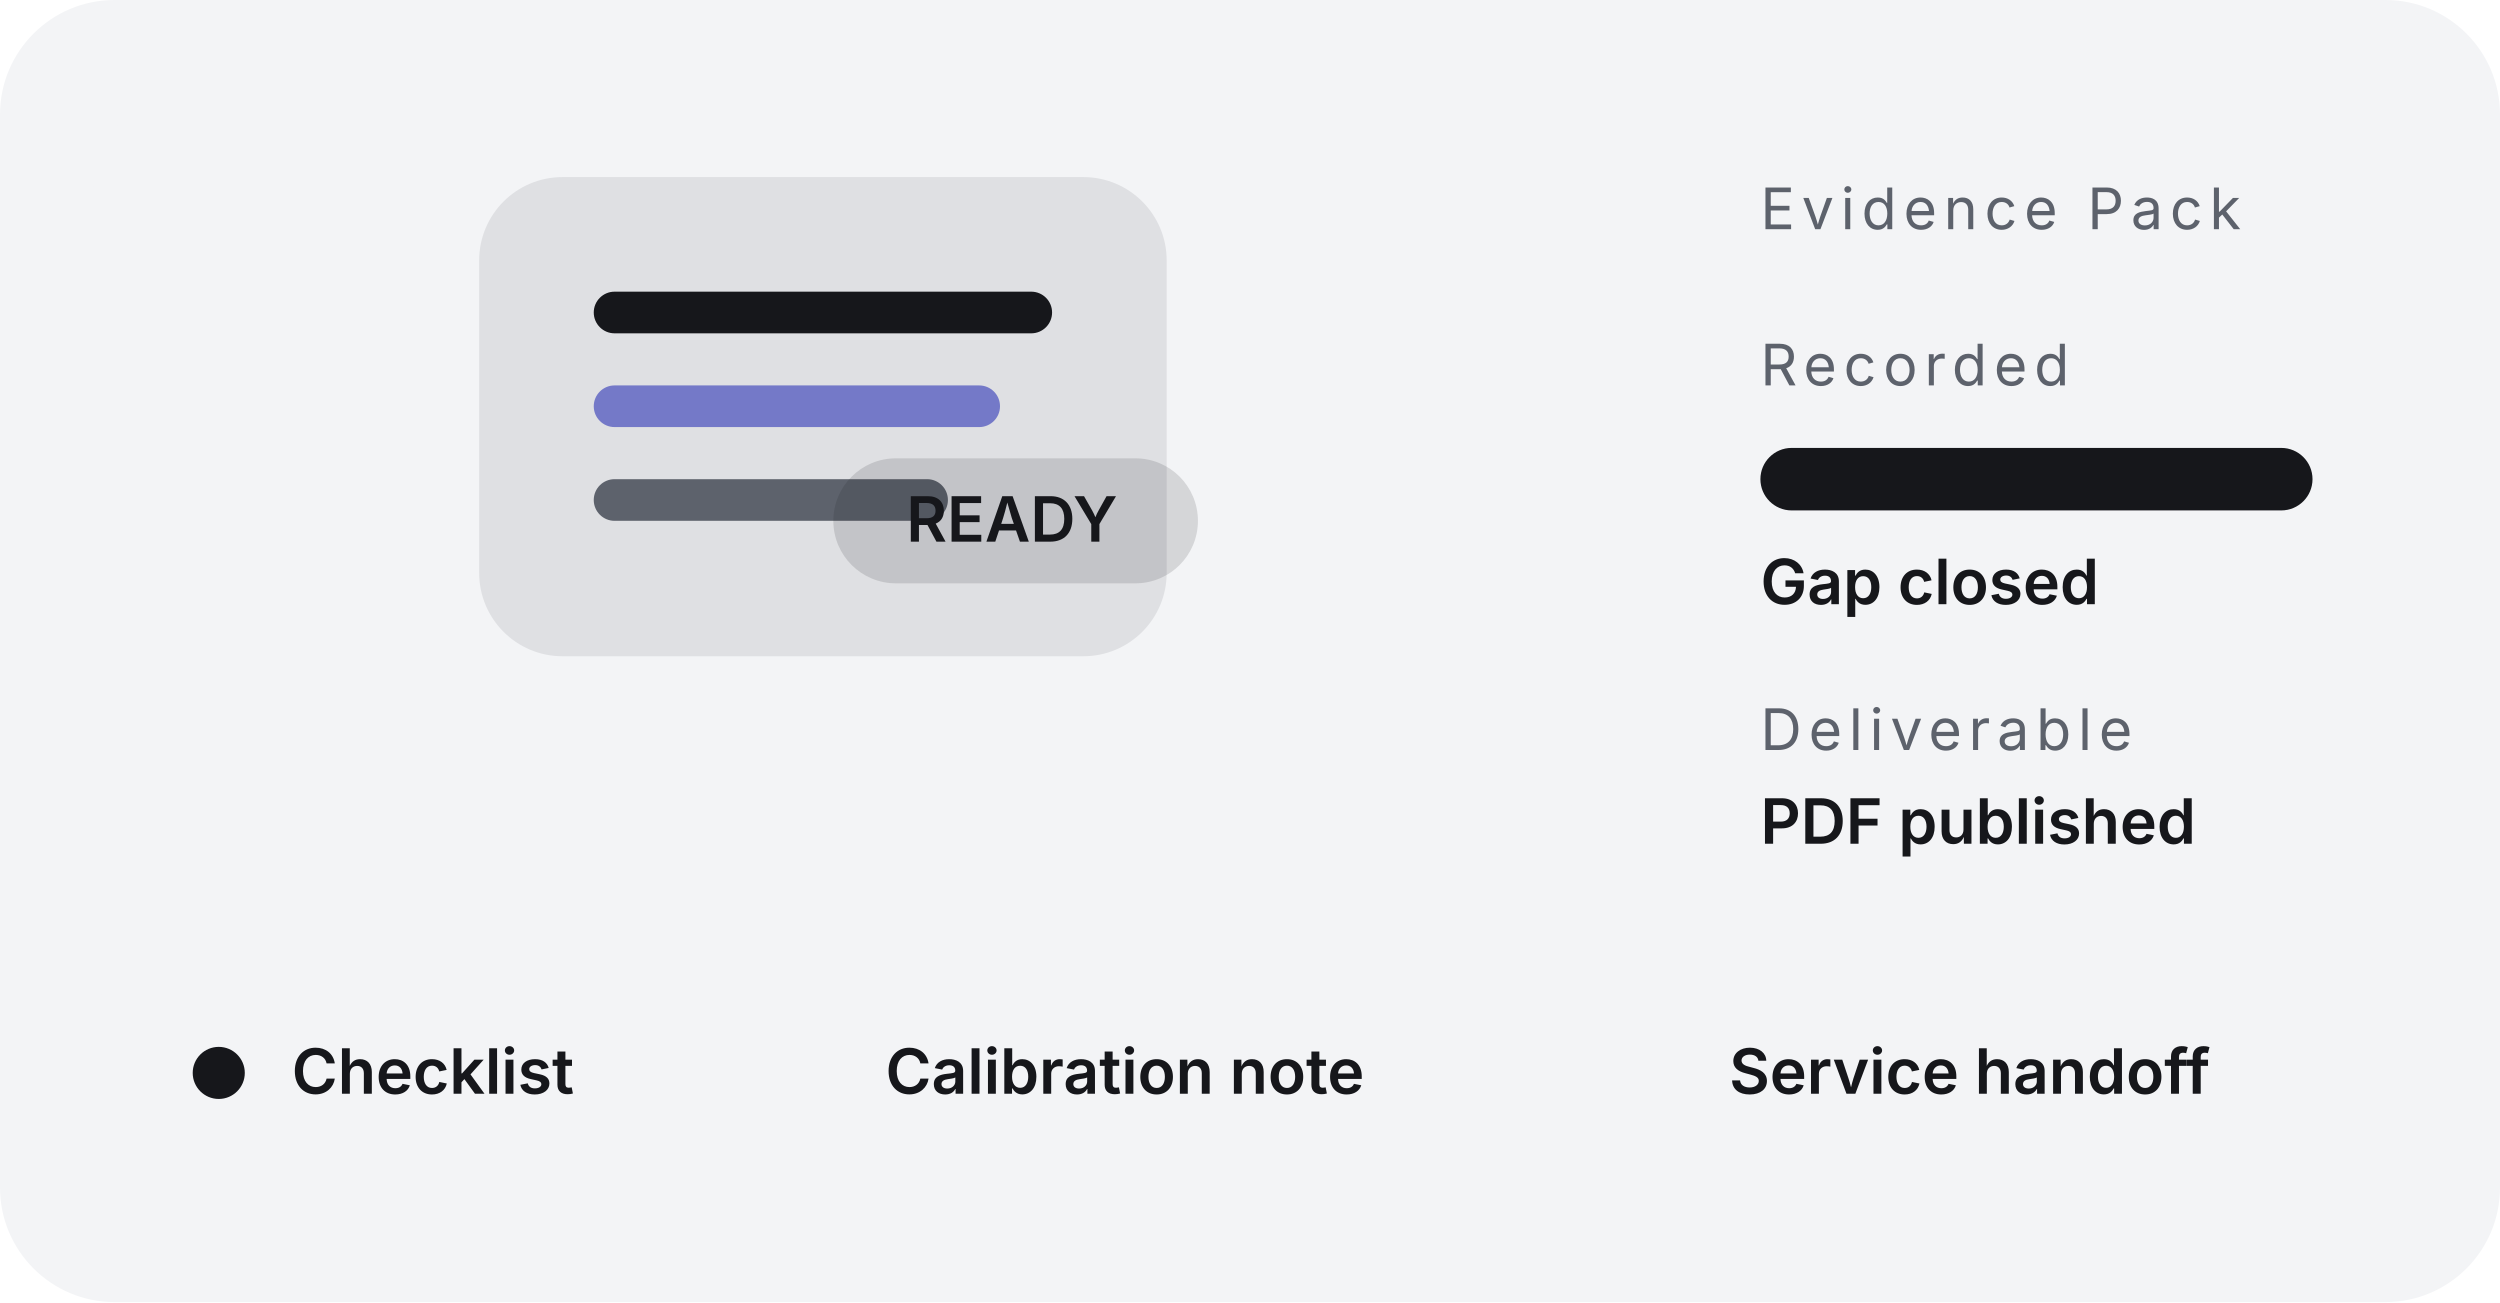
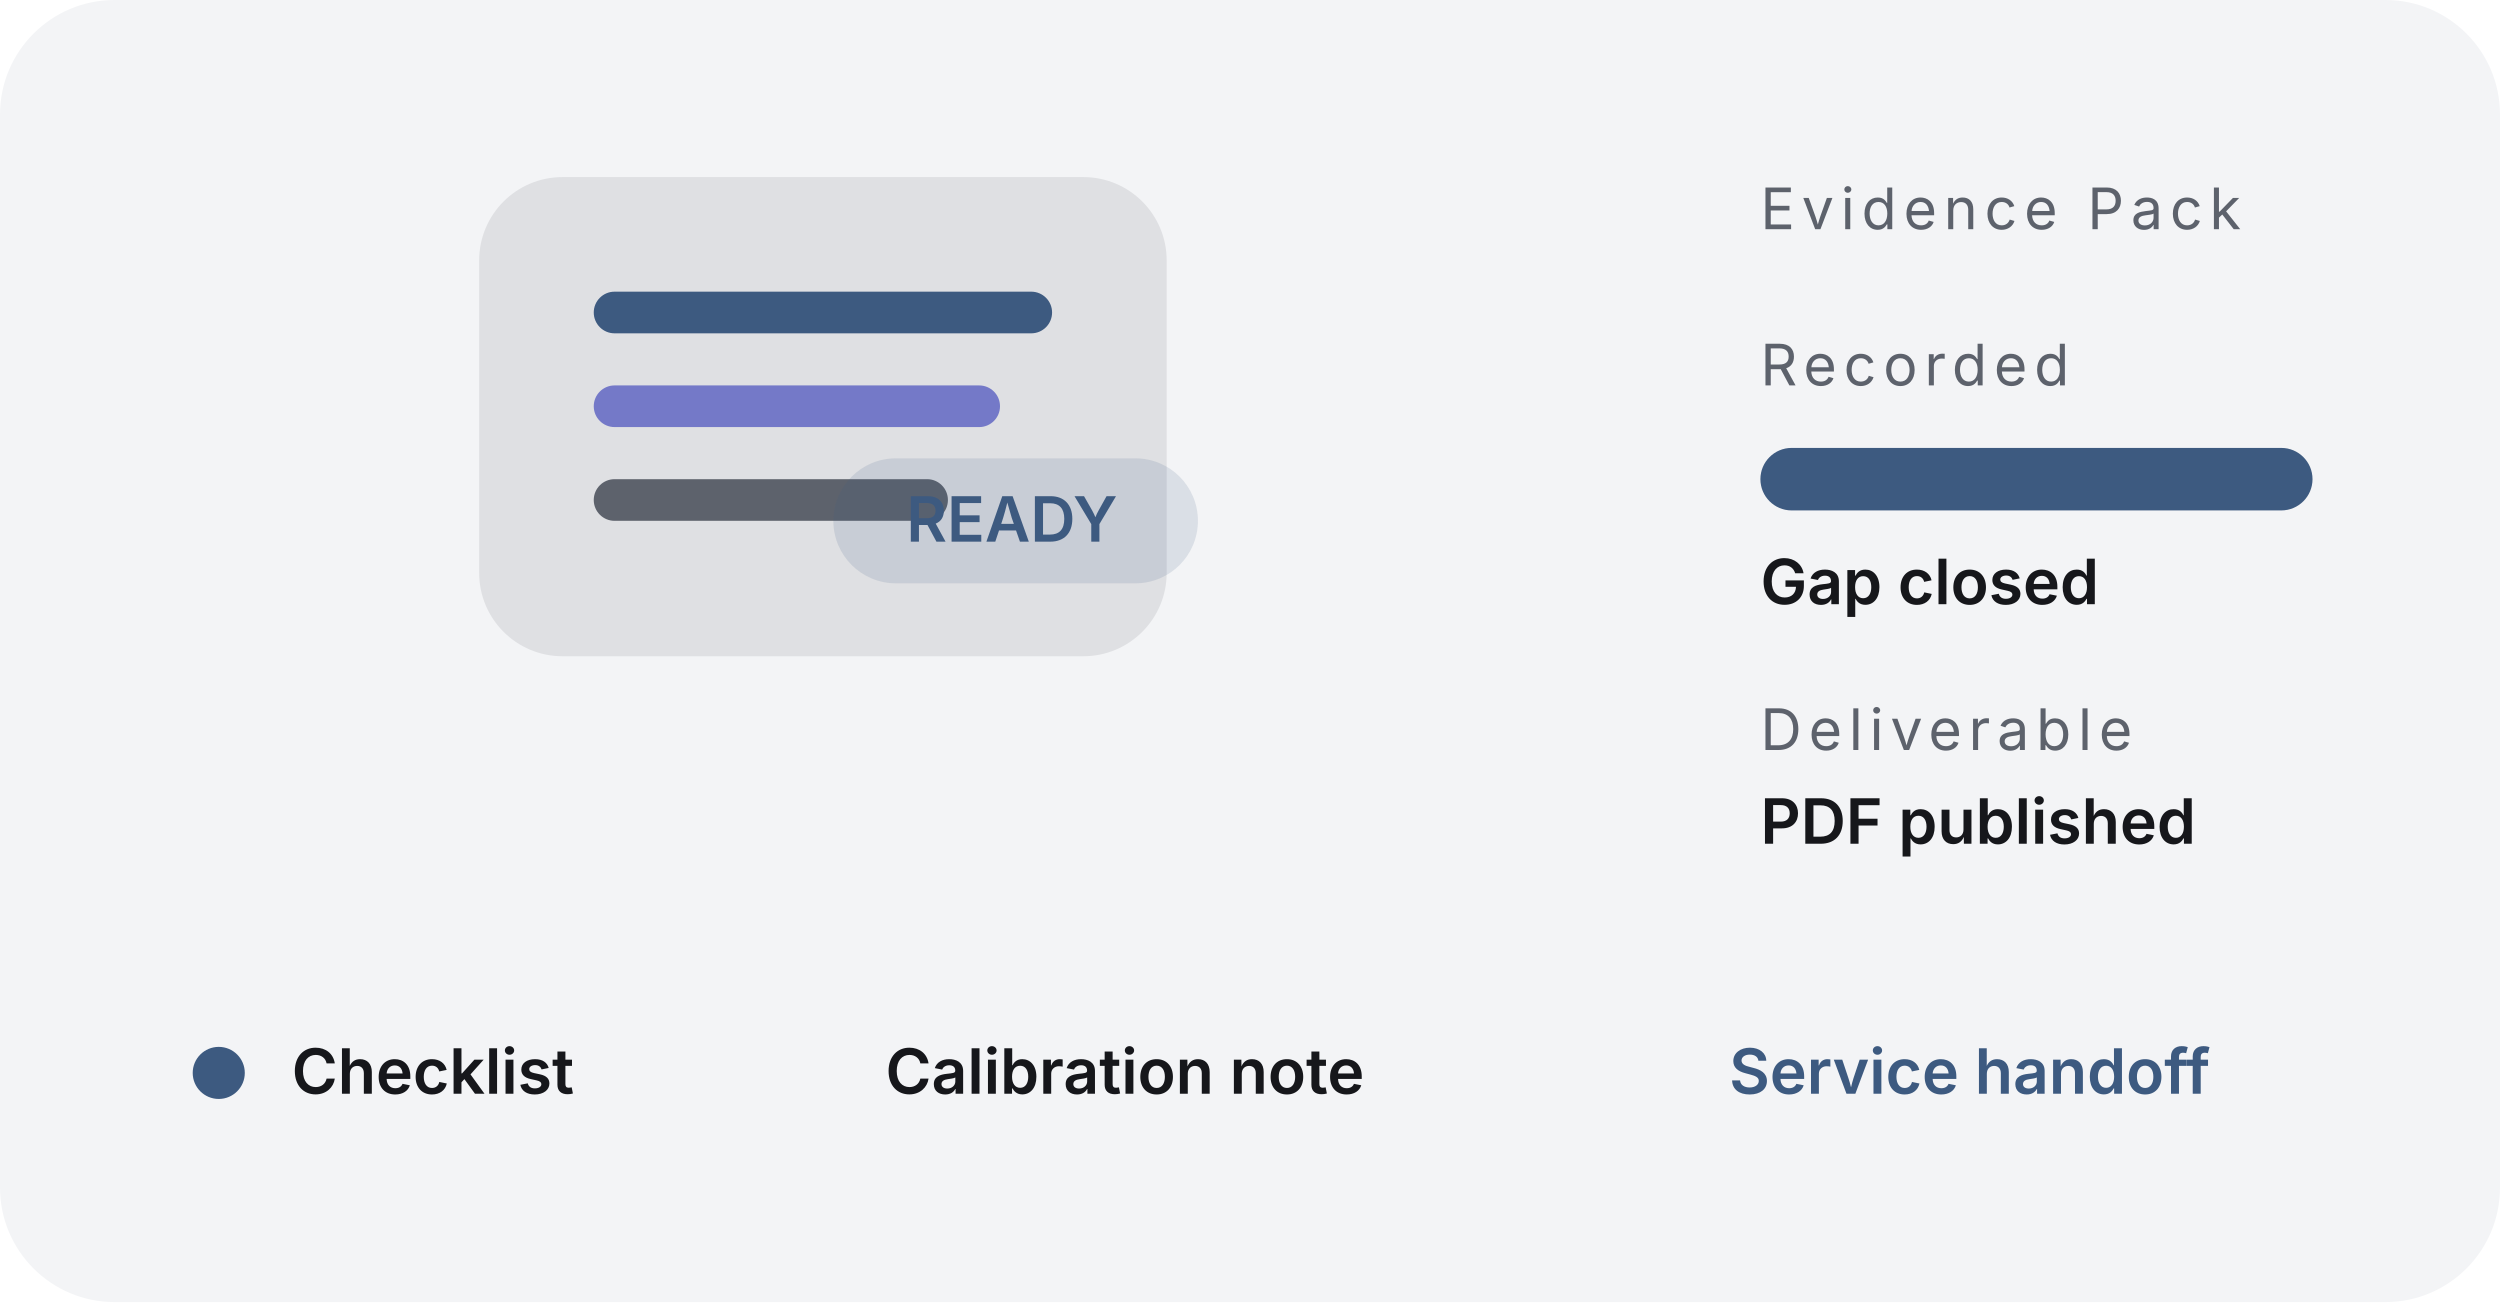
<svg xmlns="http://www.w3.org/2000/svg" viewBox="0 0 480 250" fill="none">
  <style>
    .bg { fill: #f3f4f6; }
    .panel { fill: #f3f4f6; }
    .doc-back { fill: #f3f4f6; }
    .doc-front { fill: #dfe0e3; }
    .row {
      transform-box: fill-box;
      transform-origin: left center;
      animation: row 4.5s ease-in-out infinite;
    }
    .row-delay { animation-delay: 0.32s; }
    .row-delay-2 { animation-delay: 0.64s; }
    .stamp {
      transform-box: fill-box;
      transform-origin: center;
      animation: stamp 4.5s ease-in-out infinite;
    }
    .bar {
      transform-box: fill-box;
      transform-origin: left center;
      animation: bar 4.5s ease-in-out infinite;
    }
    .label { fill: #5d626c; font: 11px Inter, Arial, sans-serif; letter-spacing: 0.12em; text-transform: uppercase; }
    .value { fill: #16171b; font: 600 12px Inter, Arial, sans-serif; }
-     .key { fill: #16171b; font: 600 12px Inter, Arial, sans-serif; }
+     .key { fill: #3d5a80; font: 600 12px Inter, Arial, sans-serif; }
    @keyframes row {
      0%, 14% { transform: scaleX(0.2); opacity: 0.35; }
      32%, 100% { transform: scaleX(1); opacity: 1; }
    }
    @keyframes bar {
      0%, 22% { transform: scaleX(0.16); }
      42%, 100% { transform: scaleX(0.92); }
    }
    @keyframes stamp {
      0%, 48% { opacity: 0; transform: scale(0.78) rotate(-8deg); }
      60%, 100% { opacity: 1; transform: scale(1) rotate(-8deg); }
    }
    @media (prefers-reduced-motion: reduce) {
      .row, .row-delay, .row-delay-2, .stamp, .bar { animation: none !important; transform: none !important; opacity: 1 !important; }
    }
  </style>
  <rect class="bg" x="0" y="0" width="480" height="250" rx="22" />
  <rect class="panel" x="18" y="18" width="286" height="146" rx="18" />
  <rect class="panel" x="320" y="18" width="142" height="146" rx="18" />
  <rect class="panel" x="18" y="180" width="444" height="52" rx="18" />
  <rect class="doc-back" x="68" y="46" width="132" height="92" rx="16" />
  <rect class="doc-front" x="92" y="34" width="132" height="92" rx="16" />
-   <rect class="row" x="114" y="56" width="88" height="8" rx="4" fill="#16171b" />
+   <rect class="row" x="114" y="56" width="88" height="8" rx="4" fill="#3d5a80" />
  <rect class="row row-delay" x="114" y="74" width="78" height="8" rx="4" fill="#7479c8" />
  <rect class="row row-delay-2" x="114" y="92" width="68" height="8" rx="4" fill="#5d626c" />
  <g class="stamp">
-     <rect x="160" y="88" width="70" height="24" rx="12" fill="#16171b" opacity="0.14" />
+     <rect x="160" y="88" width="70" height="24" rx="12" fill="#3d5a80" opacity="0.14" />
    <text class="key" x="174" y="104">READY</text>
  </g>
  <text class="label" x="338" y="44">Evidence Pack</text>
  <text class="label" x="338" y="74">Recorded</text>
  <rect x="338" y="86" width="106" height="12" rx="6" fill="#e5e7eb" />
-   <rect class="bar" x="338" y="86" width="106" height="12" rx="6" fill="#16171b" />
+   <rect class="bar" x="338" y="86" width="106" height="12" rx="6" fill="#3d5a80" />
  <text class="value" x="338" y="116">Gap closed</text>
  <text class="label" x="338" y="144">Deliverable</text>
  <text class="value" x="338" y="162">PDF published</text>
-   <circle cx="42" cy="206" r="5" fill="#16171b" />
+   <circle cx="42" cy="206" r="5" fill="#3d5a80" />
  <text class="value" x="56" y="210">Checklist</text>
  <text class="value" x="170" y="210">Calibration note</text>
  <text class="key" x="332" y="210">Service handoff</text>
</svg>
